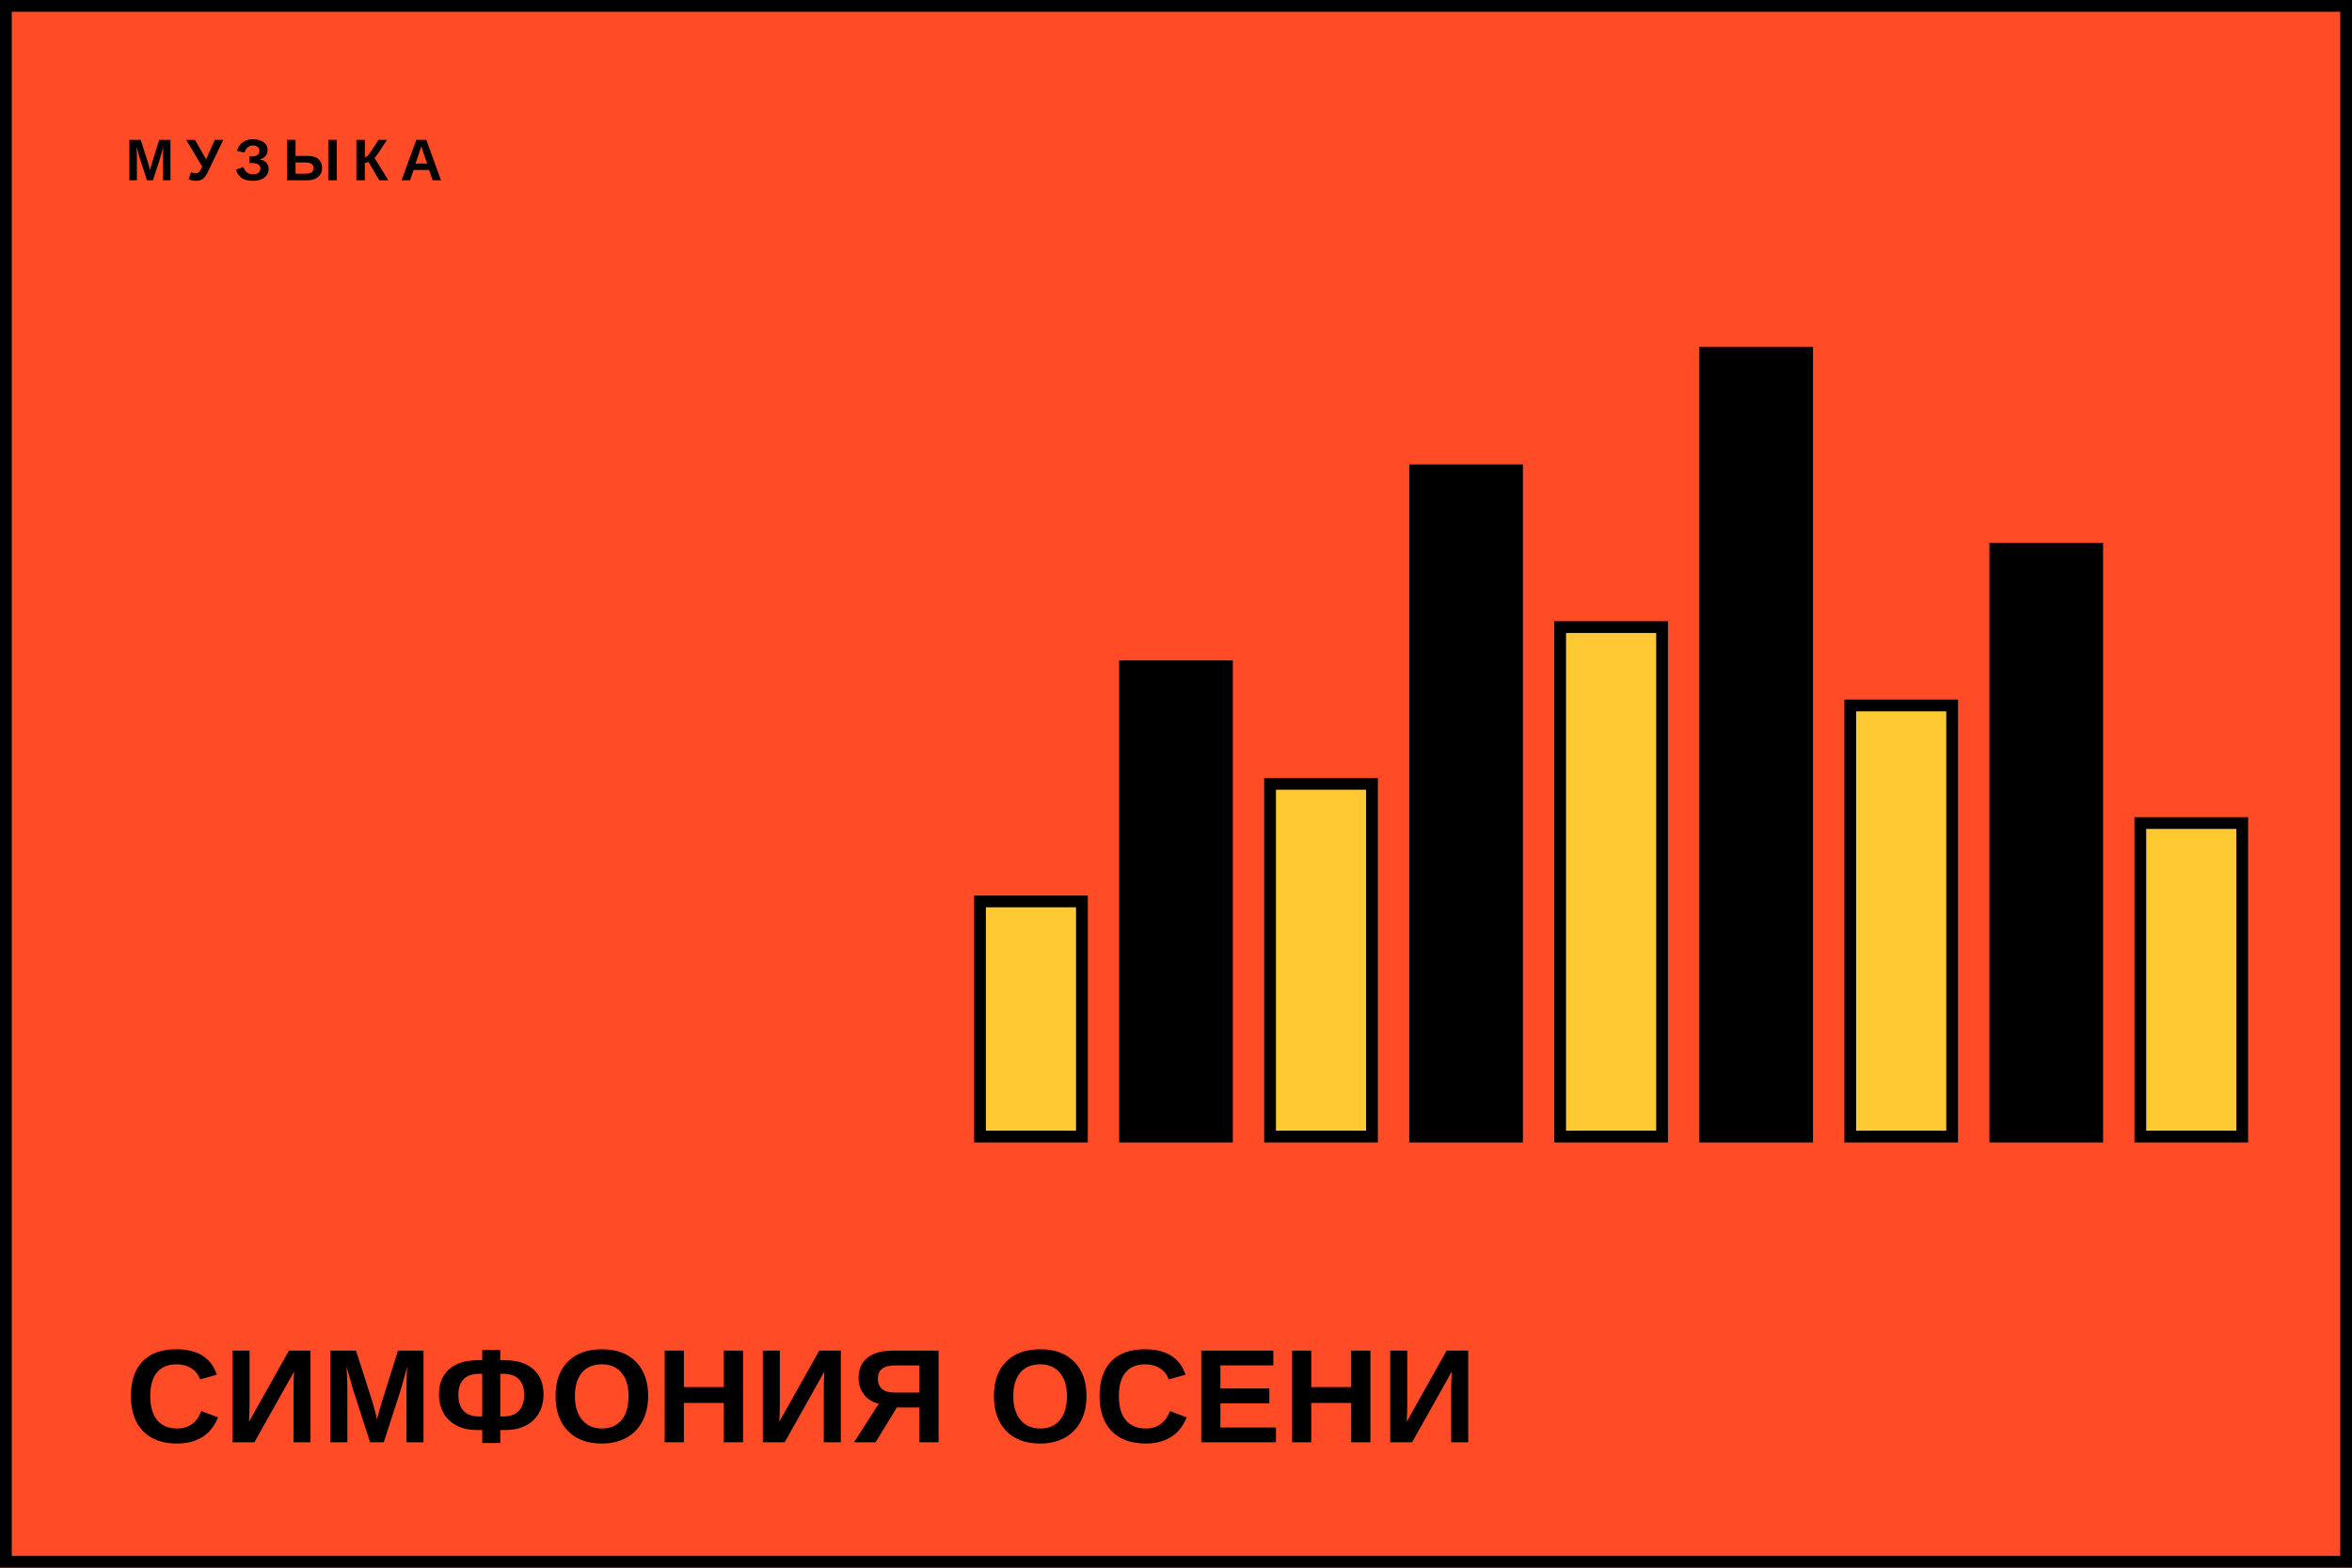
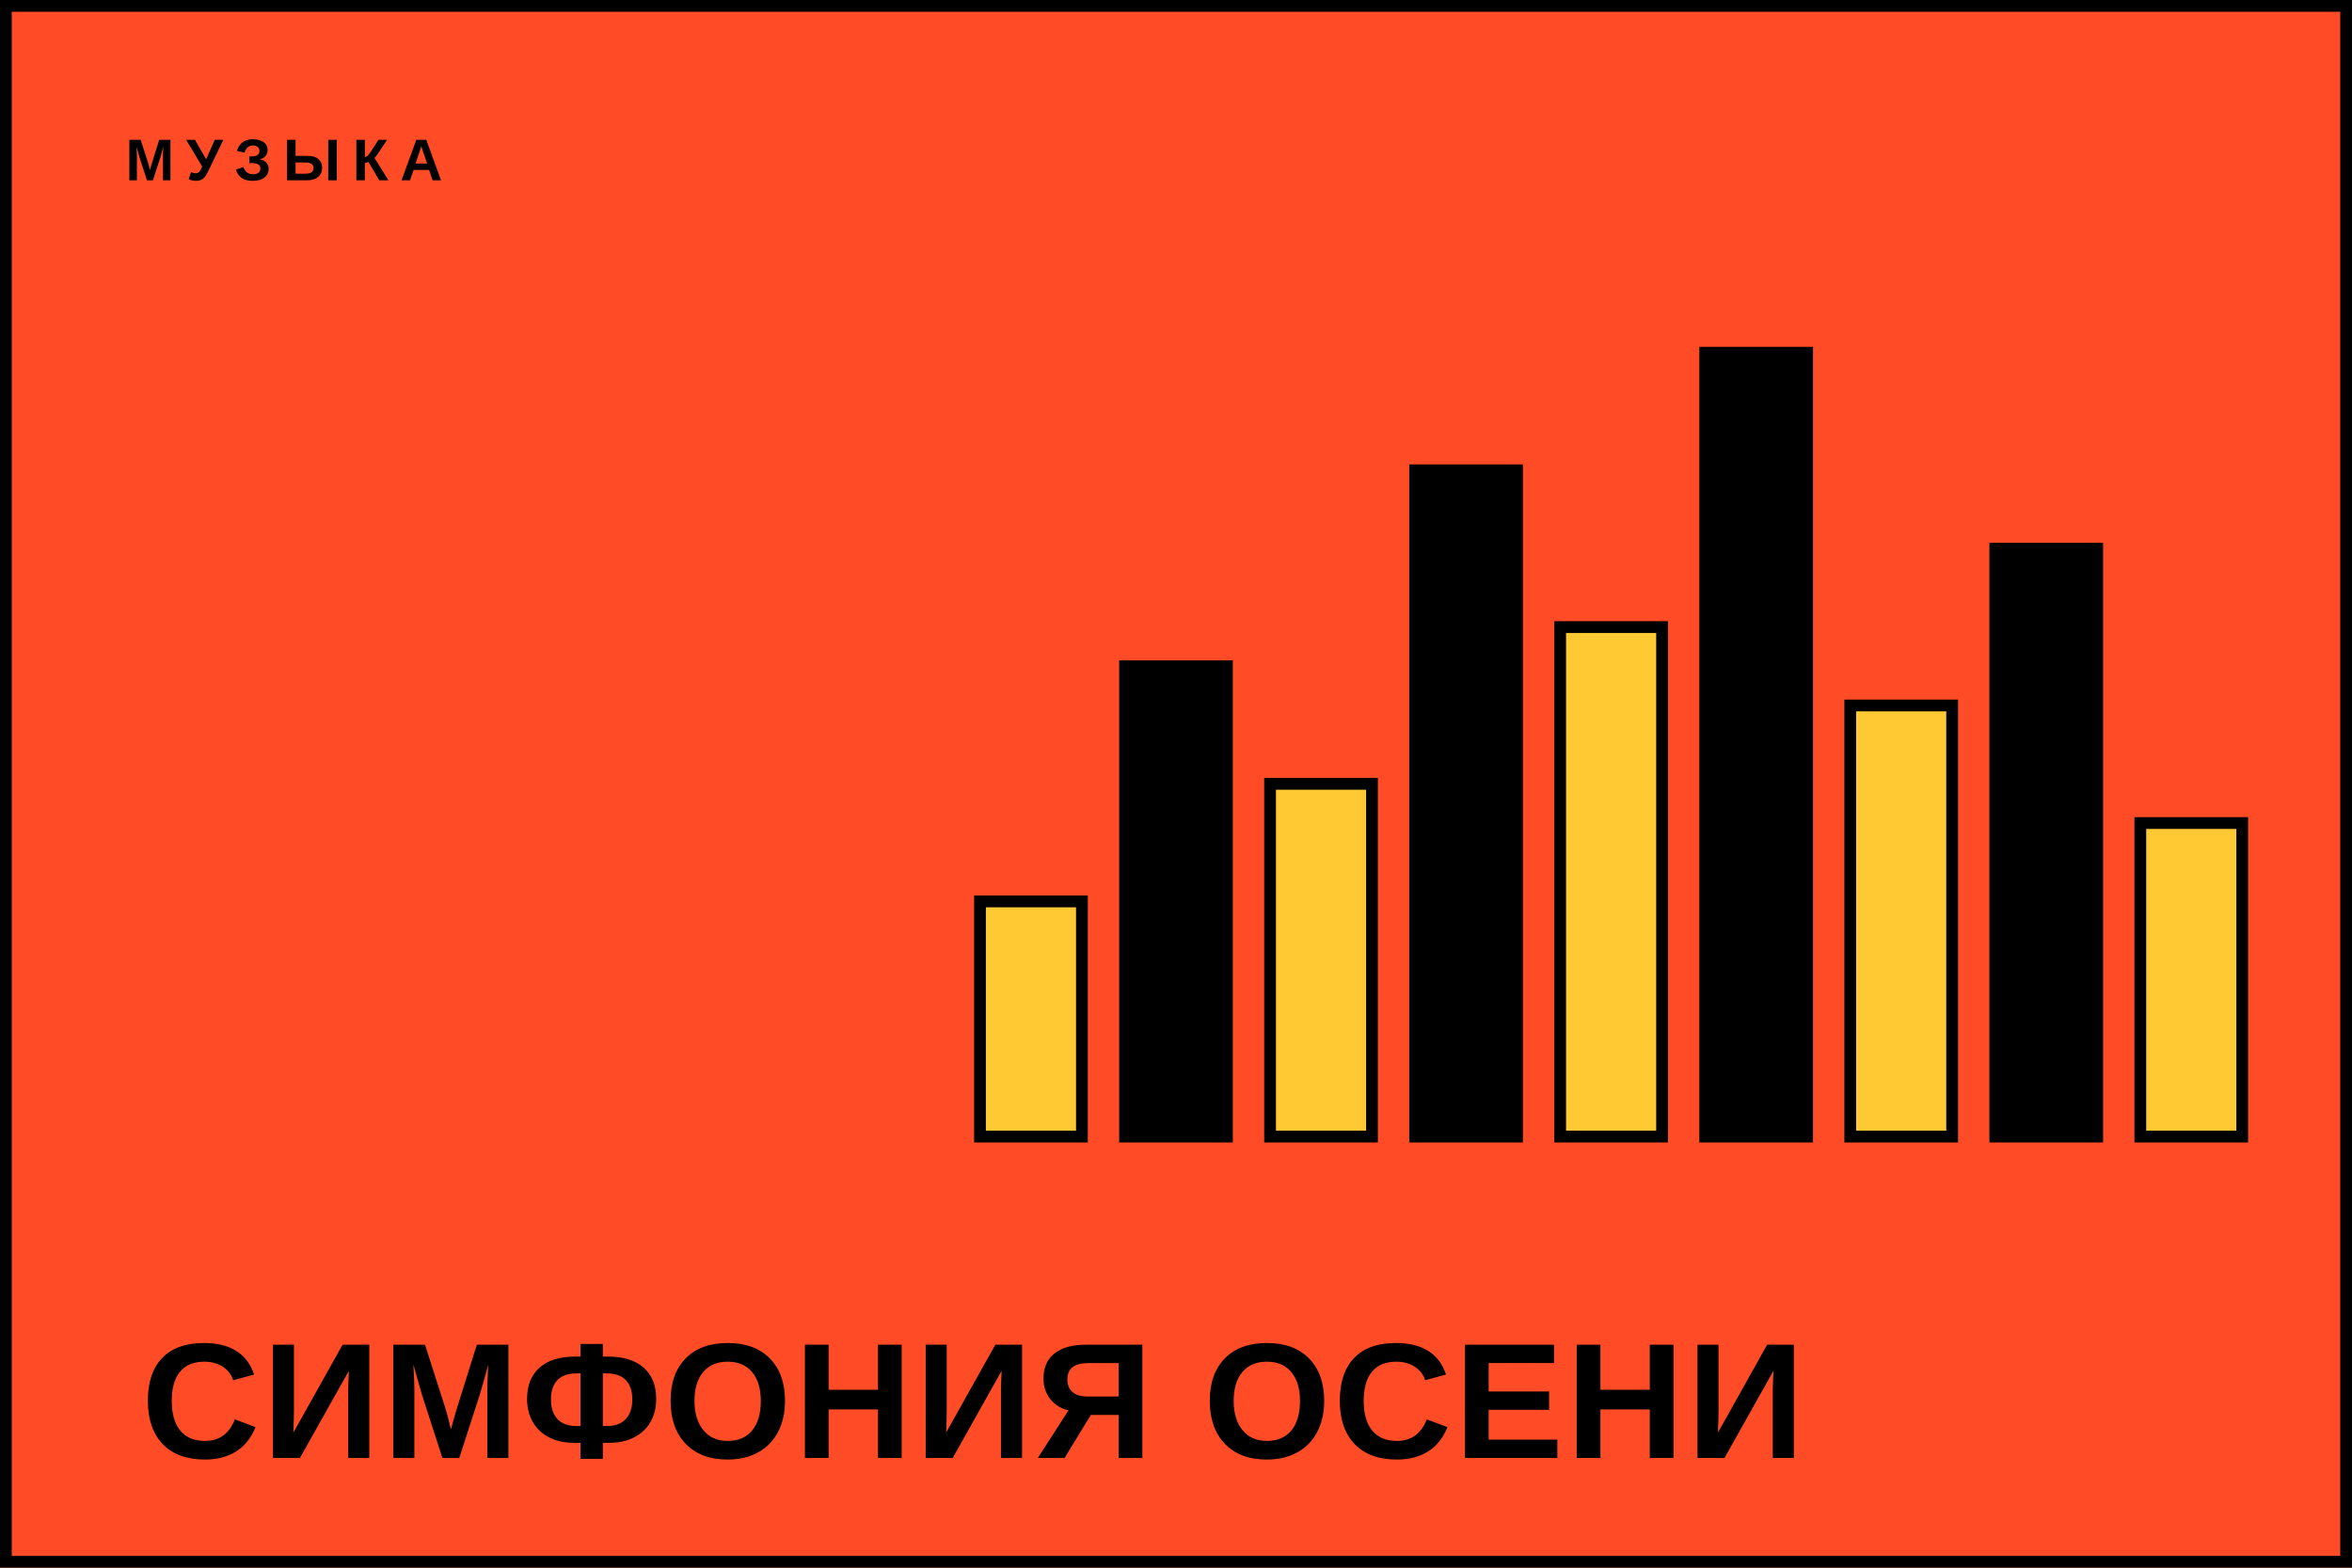
<svg xmlns="http://www.w3.org/2000/svg" viewBox="0 0 600 400" role="img" aria-label="Постер: Симфония осени">
  <rect width="600" height="400" fill="#FF4B26" />
  <g>
    <rect x="250" y="230" width="26" height="60" fill="#FFC933" stroke="#000000" stroke-width="3" />
    <rect x="287" y="170" width="26" height="120" fill="#000000" stroke="#000000" stroke-width="3" />
    <rect x="324" y="200" width="26" height="90" fill="#FFC933" stroke="#000000" stroke-width="3" />
    <rect x="361" y="120" width="26" height="170" fill="#000000" stroke="#000000" stroke-width="3" />
    <rect x="398" y="160" width="26" height="130" fill="#FFC933" stroke="#000000" stroke-width="3" />
    <rect x="435" y="90" width="26" height="200" fill="#000000" stroke="#000000" stroke-width="3" />
    <rect x="472" y="180" width="26" height="110" fill="#FFC933" stroke="#000000" stroke-width="3" />
    <rect x="509" y="140" width="26" height="150" fill="#000000" stroke="#000000" stroke-width="3" />
    <rect x="546" y="210" width="26" height="80" fill="#FFC933" stroke="#000000" stroke-width="3" />
  </g>
  <rect x="1.5" y="1.5" width="597" height="397" fill="none" stroke="#000" stroke-width="3" />
  <text x="32" y="46" font-family="Impact,'Arial Narrow',Arial,sans-serif" font-size="15" font-weight="700" letter-spacing="3" fill="#000000">МУЗЫКА</text>
-   <text font-family="Impact,'Arial Narrow Bold','Arial Narrow',Arial,sans-serif" font-size="34" font-weight="800" letter-spacing=".5" fill="#000000">
-     <tspan x="32" y="368">СИМФОНИЯ ОСЕНИ</tspan>
+   <text font-family="Impact,'Arial Narrow Bold','Arial Narrow',Arial,sans-serif" font-size="42" font-weight="800" letter-spacing=".5" fill="#000000">
+     <tspan x="36" y="372">СИМФОНИЯ ОСЕНИ</tspan>
  </text>
</svg>
